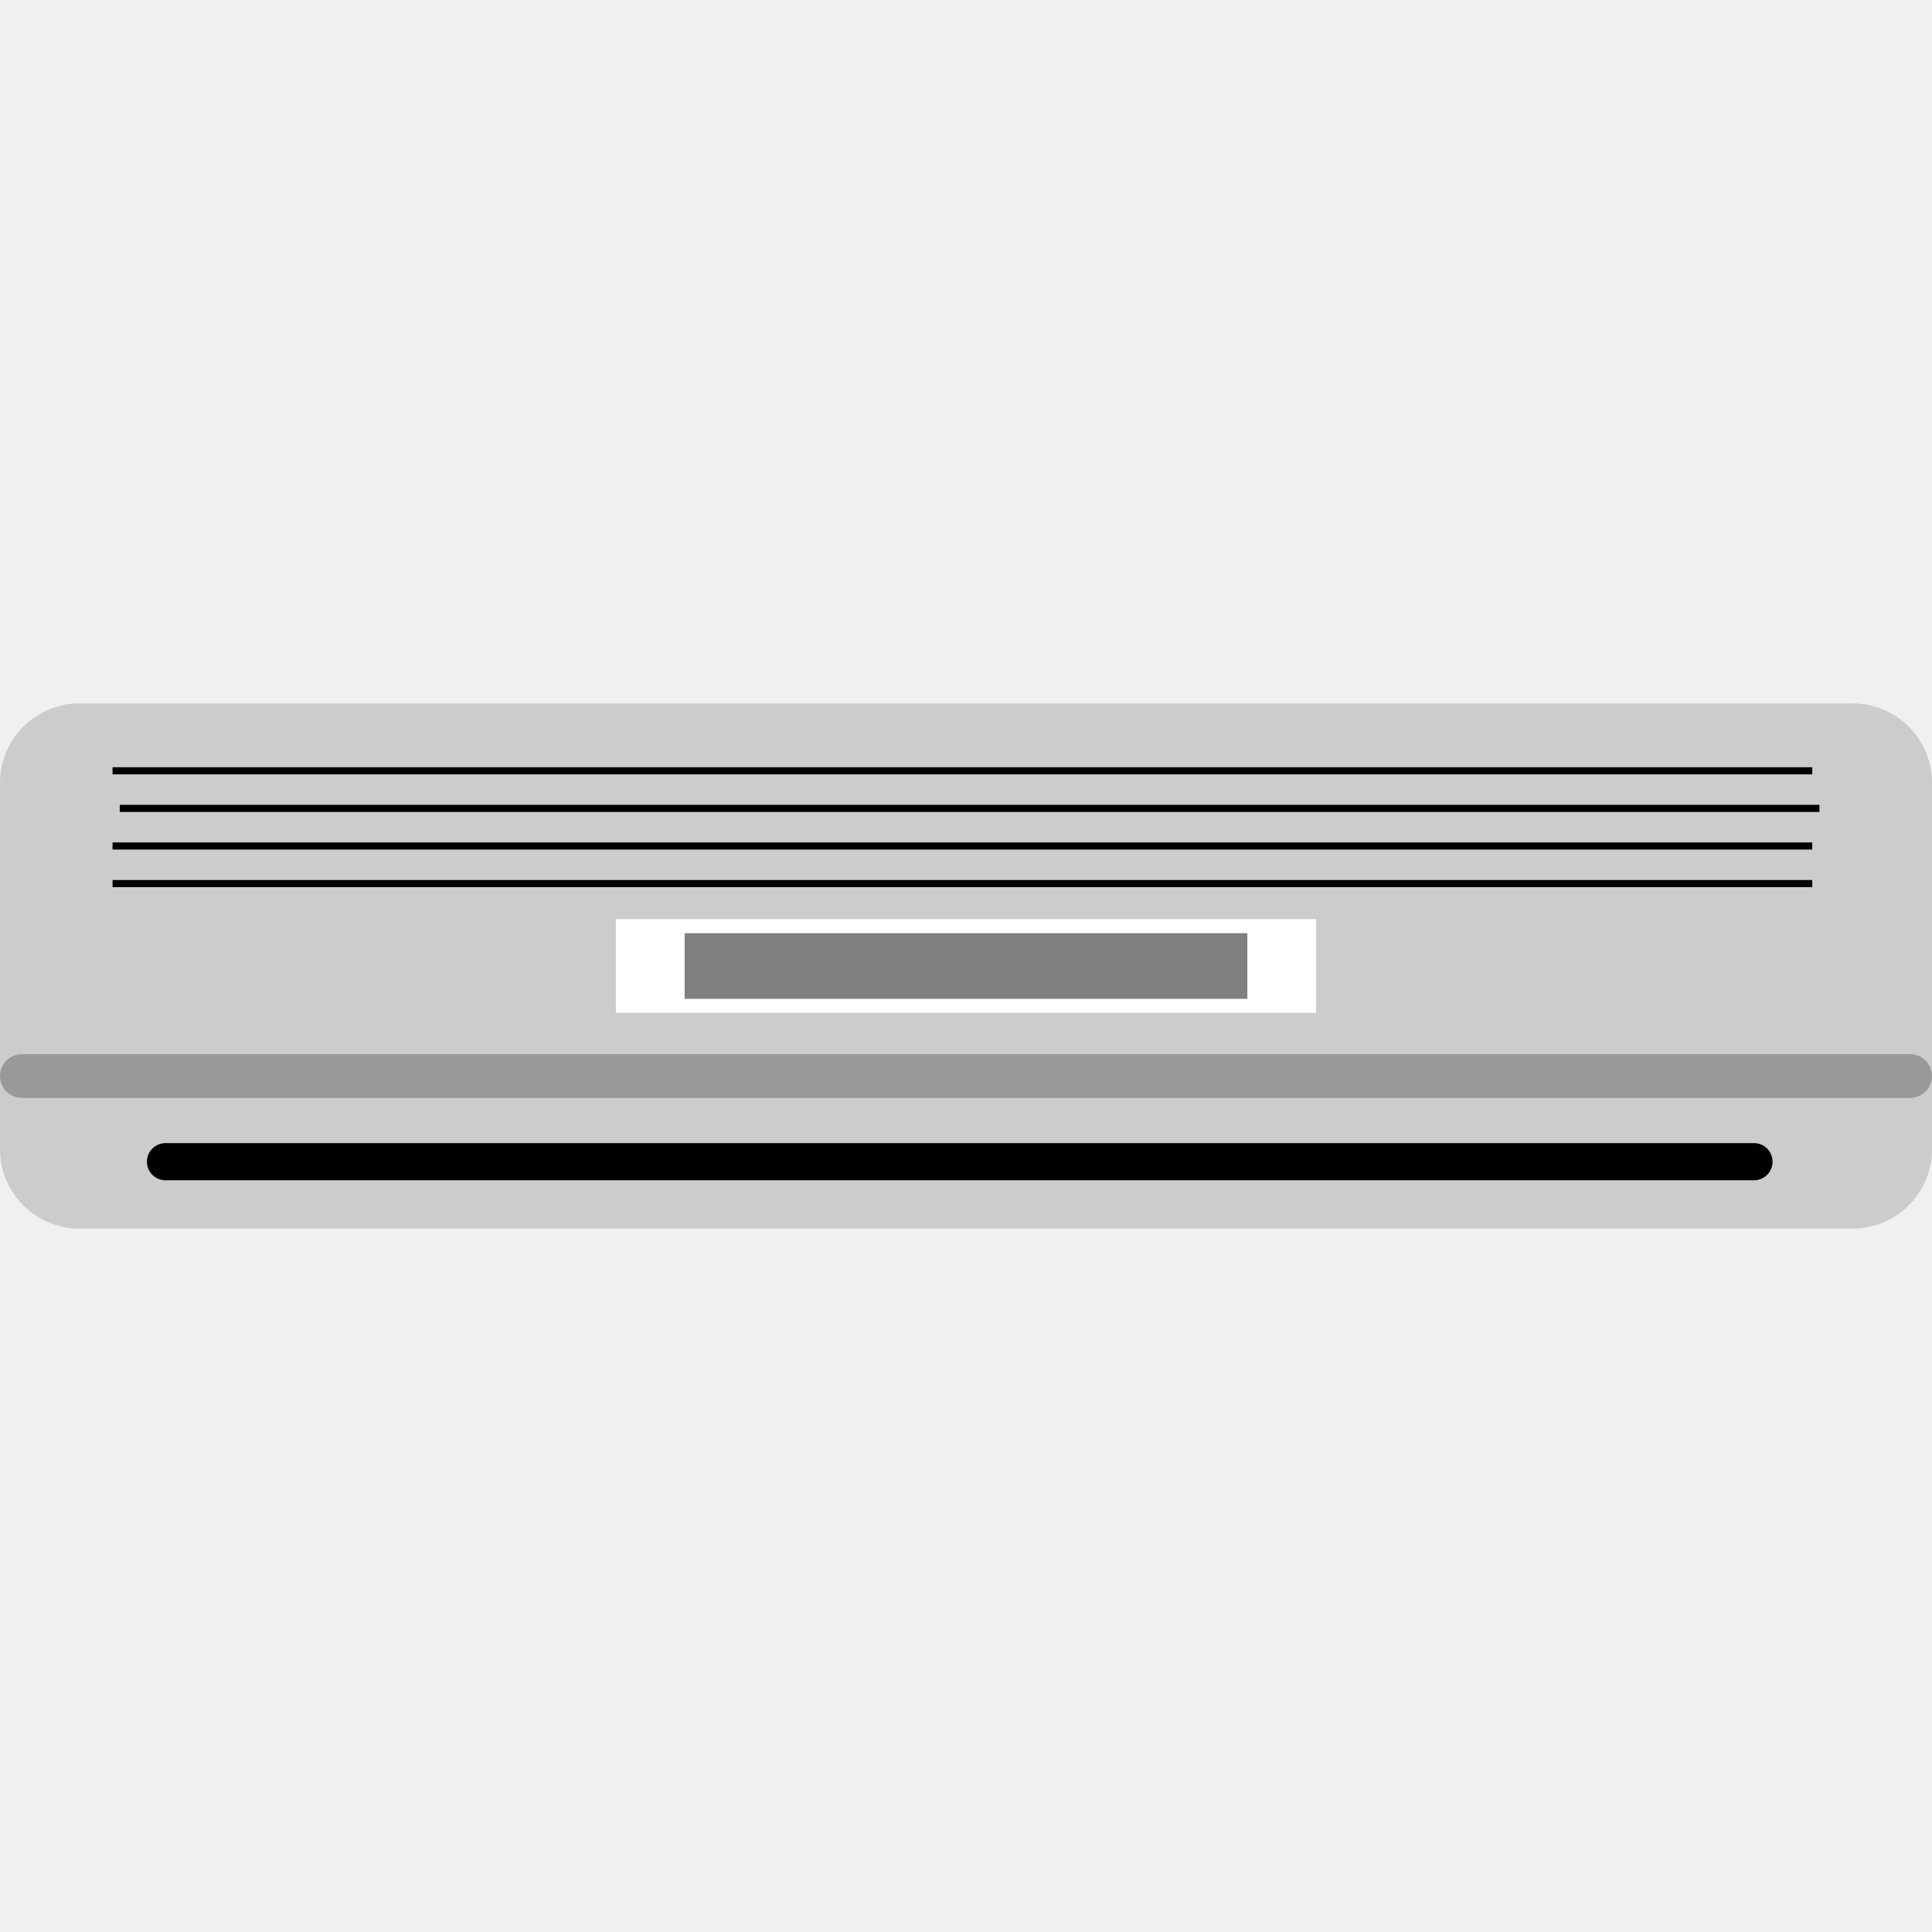
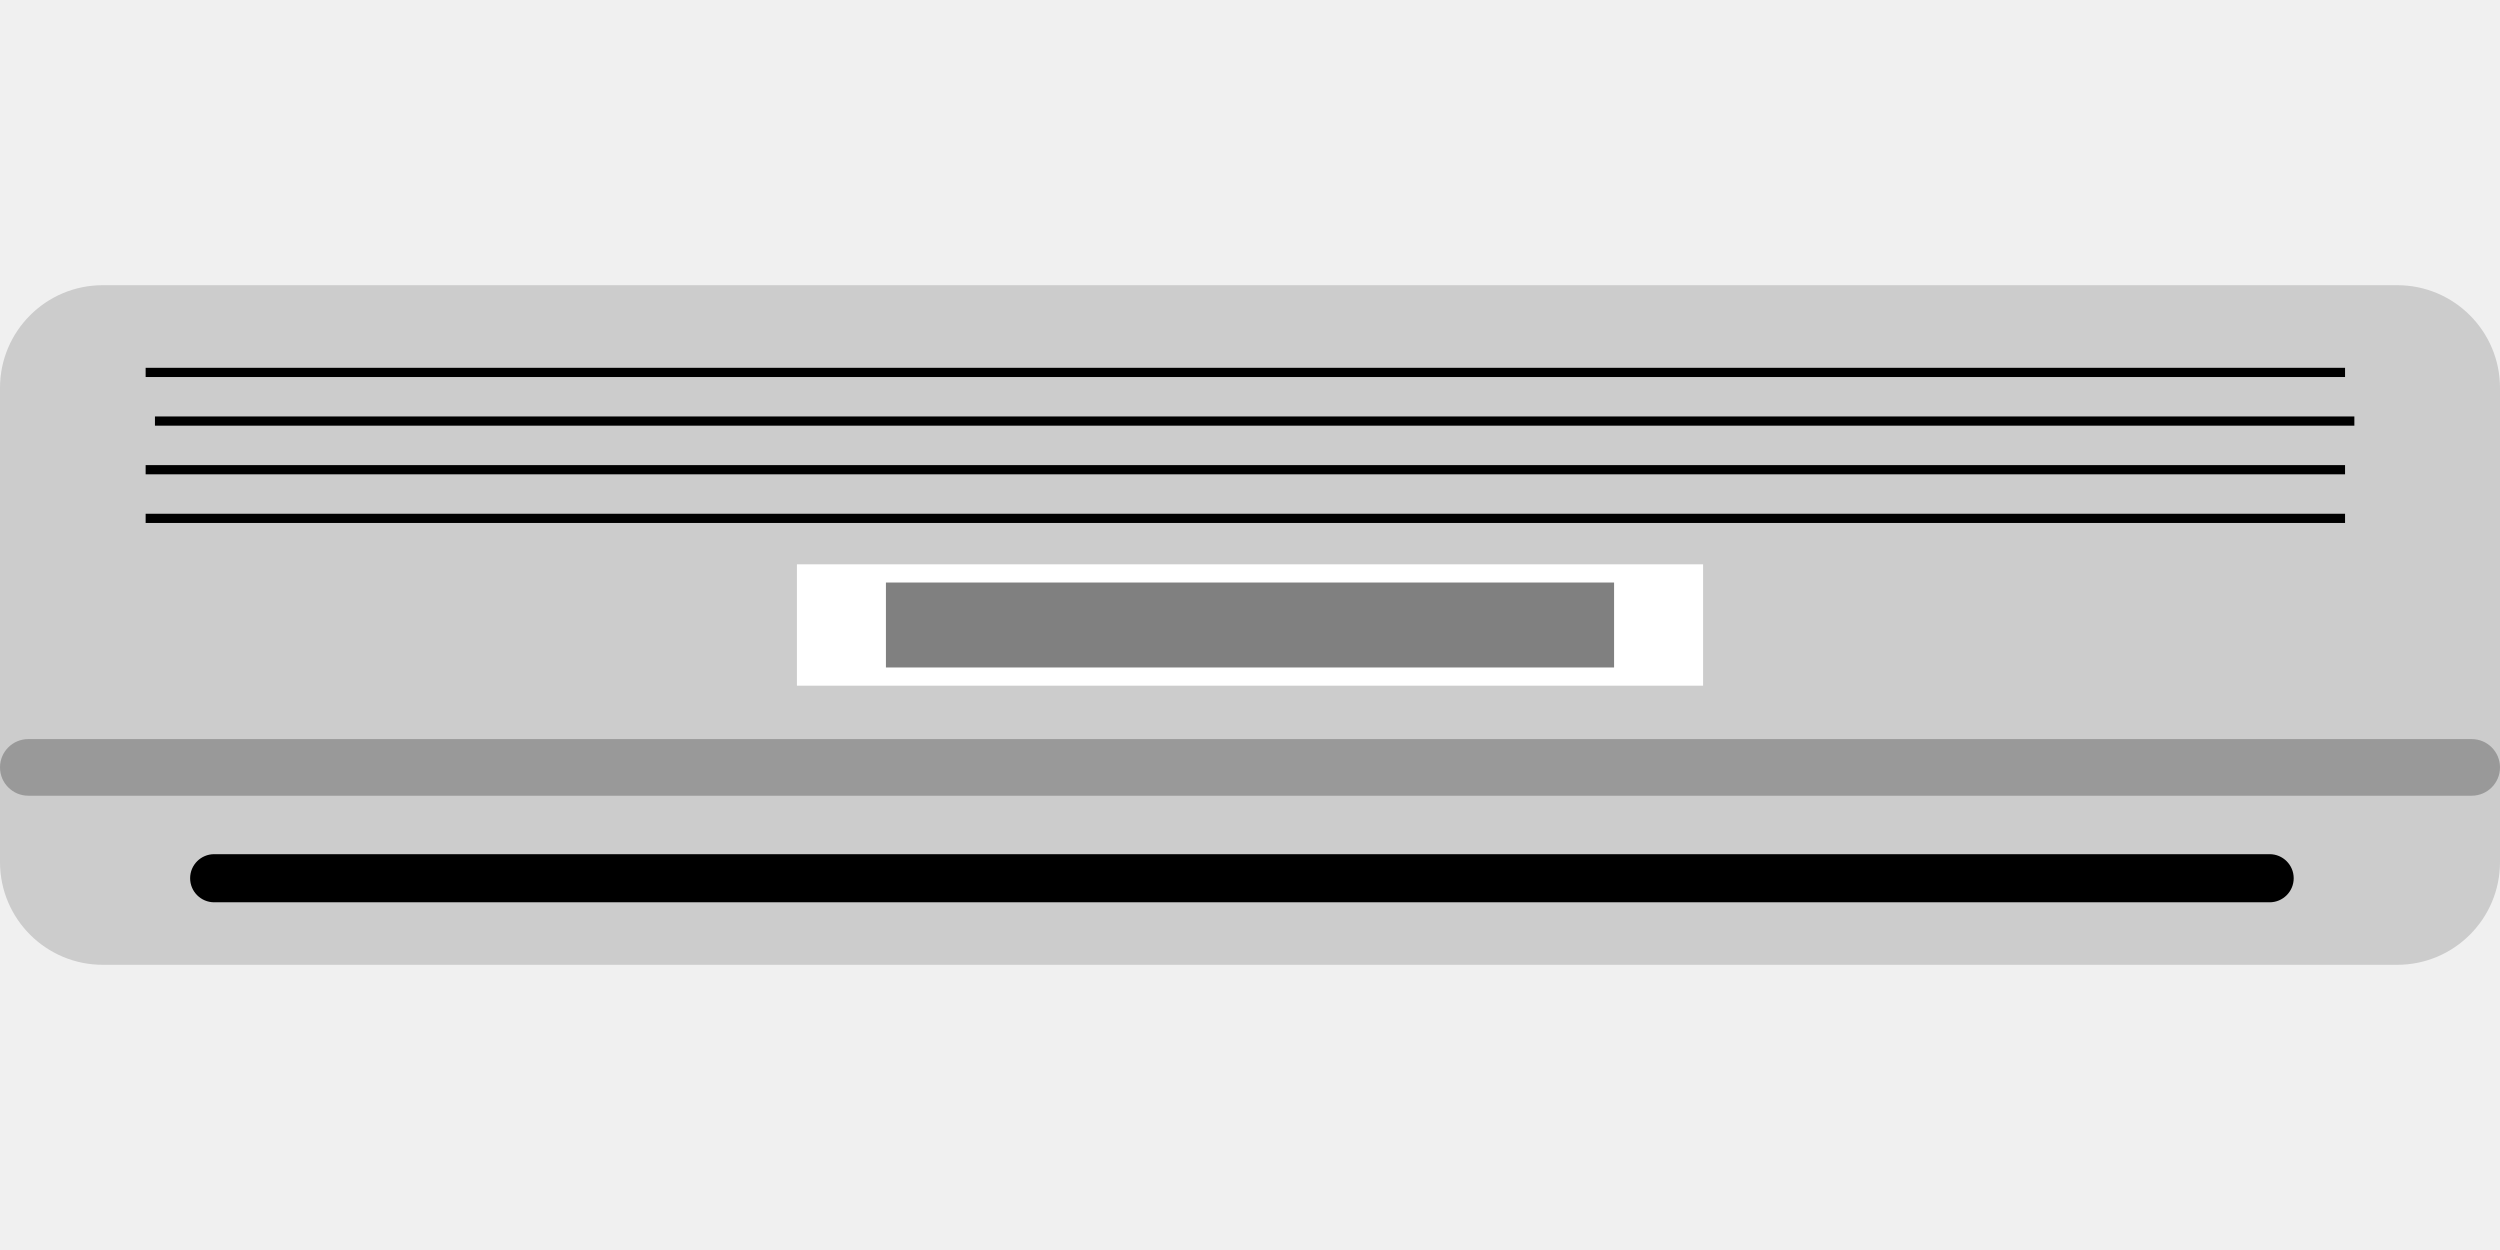
- <svg xmlns="http://www.w3.org/2000/svg" width="150" height="150" viewBox="0 0 150 150" id="svg2" version="1.1">
+ <svg xmlns="http://www.w3.org/2000/svg" width="150" height="75" viewBox="0 0 150 75" id="svg2" version="1.1">
  <defs id="defs4" />
-   <g id="layer1" transform="translate(-17.67332,-840.1758)">
-     <g id="g835" transform="translate(4.4433591e-8,-54.61165)">
+   <g id="layer1" transform="translate(-17.67332,-915.1758)">
+     <g id="g835" transform="translate(4.4433591e-8,-17.11165)">
      <rect ry="6.166" y="949.399" x="17.673" height="40.777" width="150" id="rect4138" style="opacity:1;fill:#cccccc;fill-opacity:1;stroke:none;stroke-width:0.68" />
      <g transform="matrix(0.7828438,0,0,0.5524015,-7.978033,449.9293)" id="g4196">
-         <path style="fill:#000000;fill-rule:evenodd;stroke:#000000;stroke-width:1px;stroke-linecap:butt;stroke-linejoin:miter;stroke-opacity:1" d="m 44.643,918.937 168.571,0" id="path4140" />
-         <path style="fill:#000000;fill-rule:evenodd;stroke:#000000;stroke-width:1px;stroke-linecap:butt;stroke-linejoin:miter;stroke-opacity:1" d="m 43.929,913.653 168.571,0" id="path4140-5" />
-         <path style="fill:#000000;fill-rule:evenodd;stroke:#000000;stroke-width:1px;stroke-linecap:butt;stroke-linejoin:miter;stroke-opacity:1" d="m 43.929,924.221 168.571,0" id="path4140-3" />
-         <path style="fill:#000000;fill-rule:evenodd;stroke:#000000;stroke-width:1px;stroke-linecap:butt;stroke-linejoin:miter;stroke-opacity:1" d="m 43.929,929.505 168.571,0" id="path4140-56" />
+         <path style="fill:#000000;fill-rule:evenodd;stroke:#000000;stroke-width:1px;stroke-linecap:butt;stroke-linejoin:miter;stroke-opacity:1" d="M 44.643,918.937 H 213.214" id="path4140" />
+         <path style="fill:#000000;fill-rule:evenodd;stroke:#000000;stroke-width:1px;stroke-linecap:butt;stroke-linejoin:miter;stroke-opacity:1" d="M 43.929,913.653 H 212.5" id="path4140-5" />
+         <path style="fill:#000000;fill-rule:evenodd;stroke:#000000;stroke-width:1px;stroke-linecap:butt;stroke-linejoin:miter;stroke-opacity:1" d="M 43.929,924.221 H 212.5" id="path4140-3" />
+         <path style="fill:#000000;fill-rule:evenodd;stroke:#000000;stroke-width:1px;stroke-linecap:butt;stroke-linejoin:miter;stroke-opacity:1" d="M 43.929,929.505 H 212.5" id="path4140-56" />
      </g>
      <rect ry="1.444" y="983.538" x="29.081" height="2.887" width="126.214" id="rect4202" style="opacity:1;fill:#000000;fill-opacity:1;stroke:none;stroke-width:0.68" />
      <rect ry="1.699" y="976.632" x="17.673" height="3.398" width="150" id="rect4202-2" style="opacity:1;fill:#999999;fill-opacity:1;stroke:none;stroke-width:0.68" />
      <rect rx="0" ry="2.503" y="966.147" x="65.489" height="7.282" width="54.369" id="rect4238" style="opacity:1;fill:#ffffff;fill-opacity:1;stroke:none;stroke-width:0.68" />
      <rect rx="0" ry="1.752" y="967.239" x="70.829" height="5.097" width="43.689" id="indicator" style="opacity:1;fill:#808080;fill-opacity:1;stroke:none;stroke-width:0.68" />
    </g>
  </g>
</svg>
